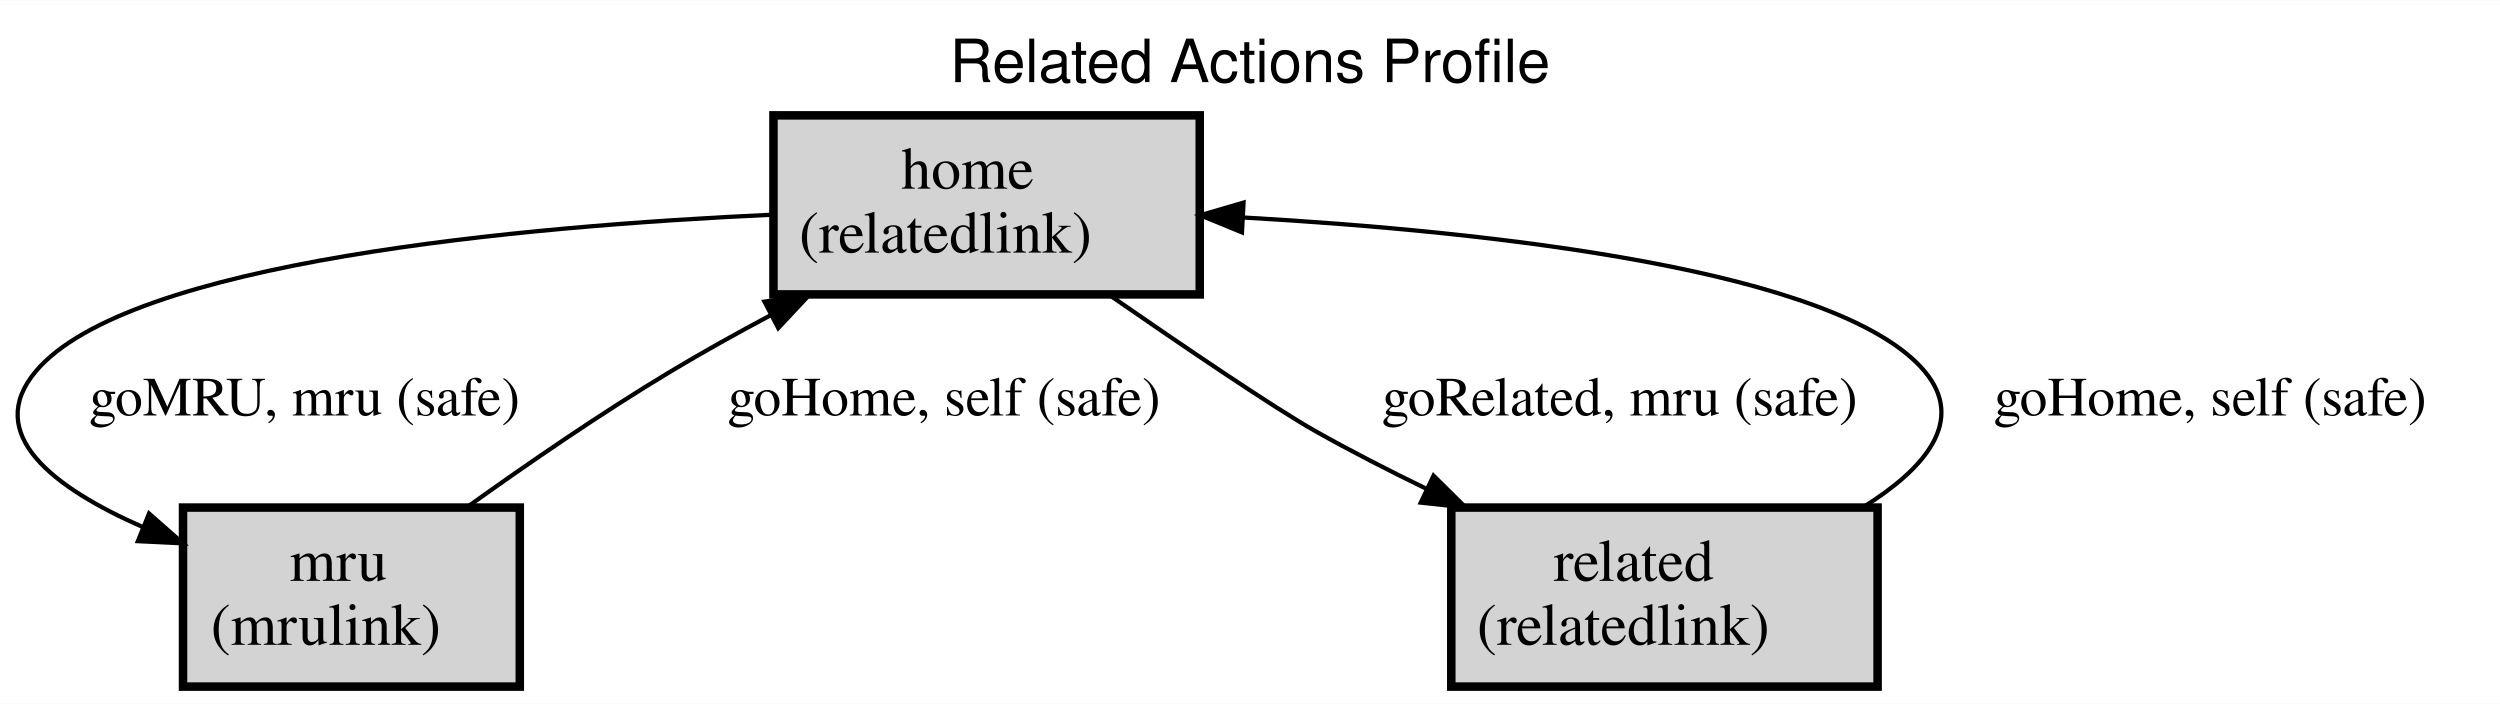
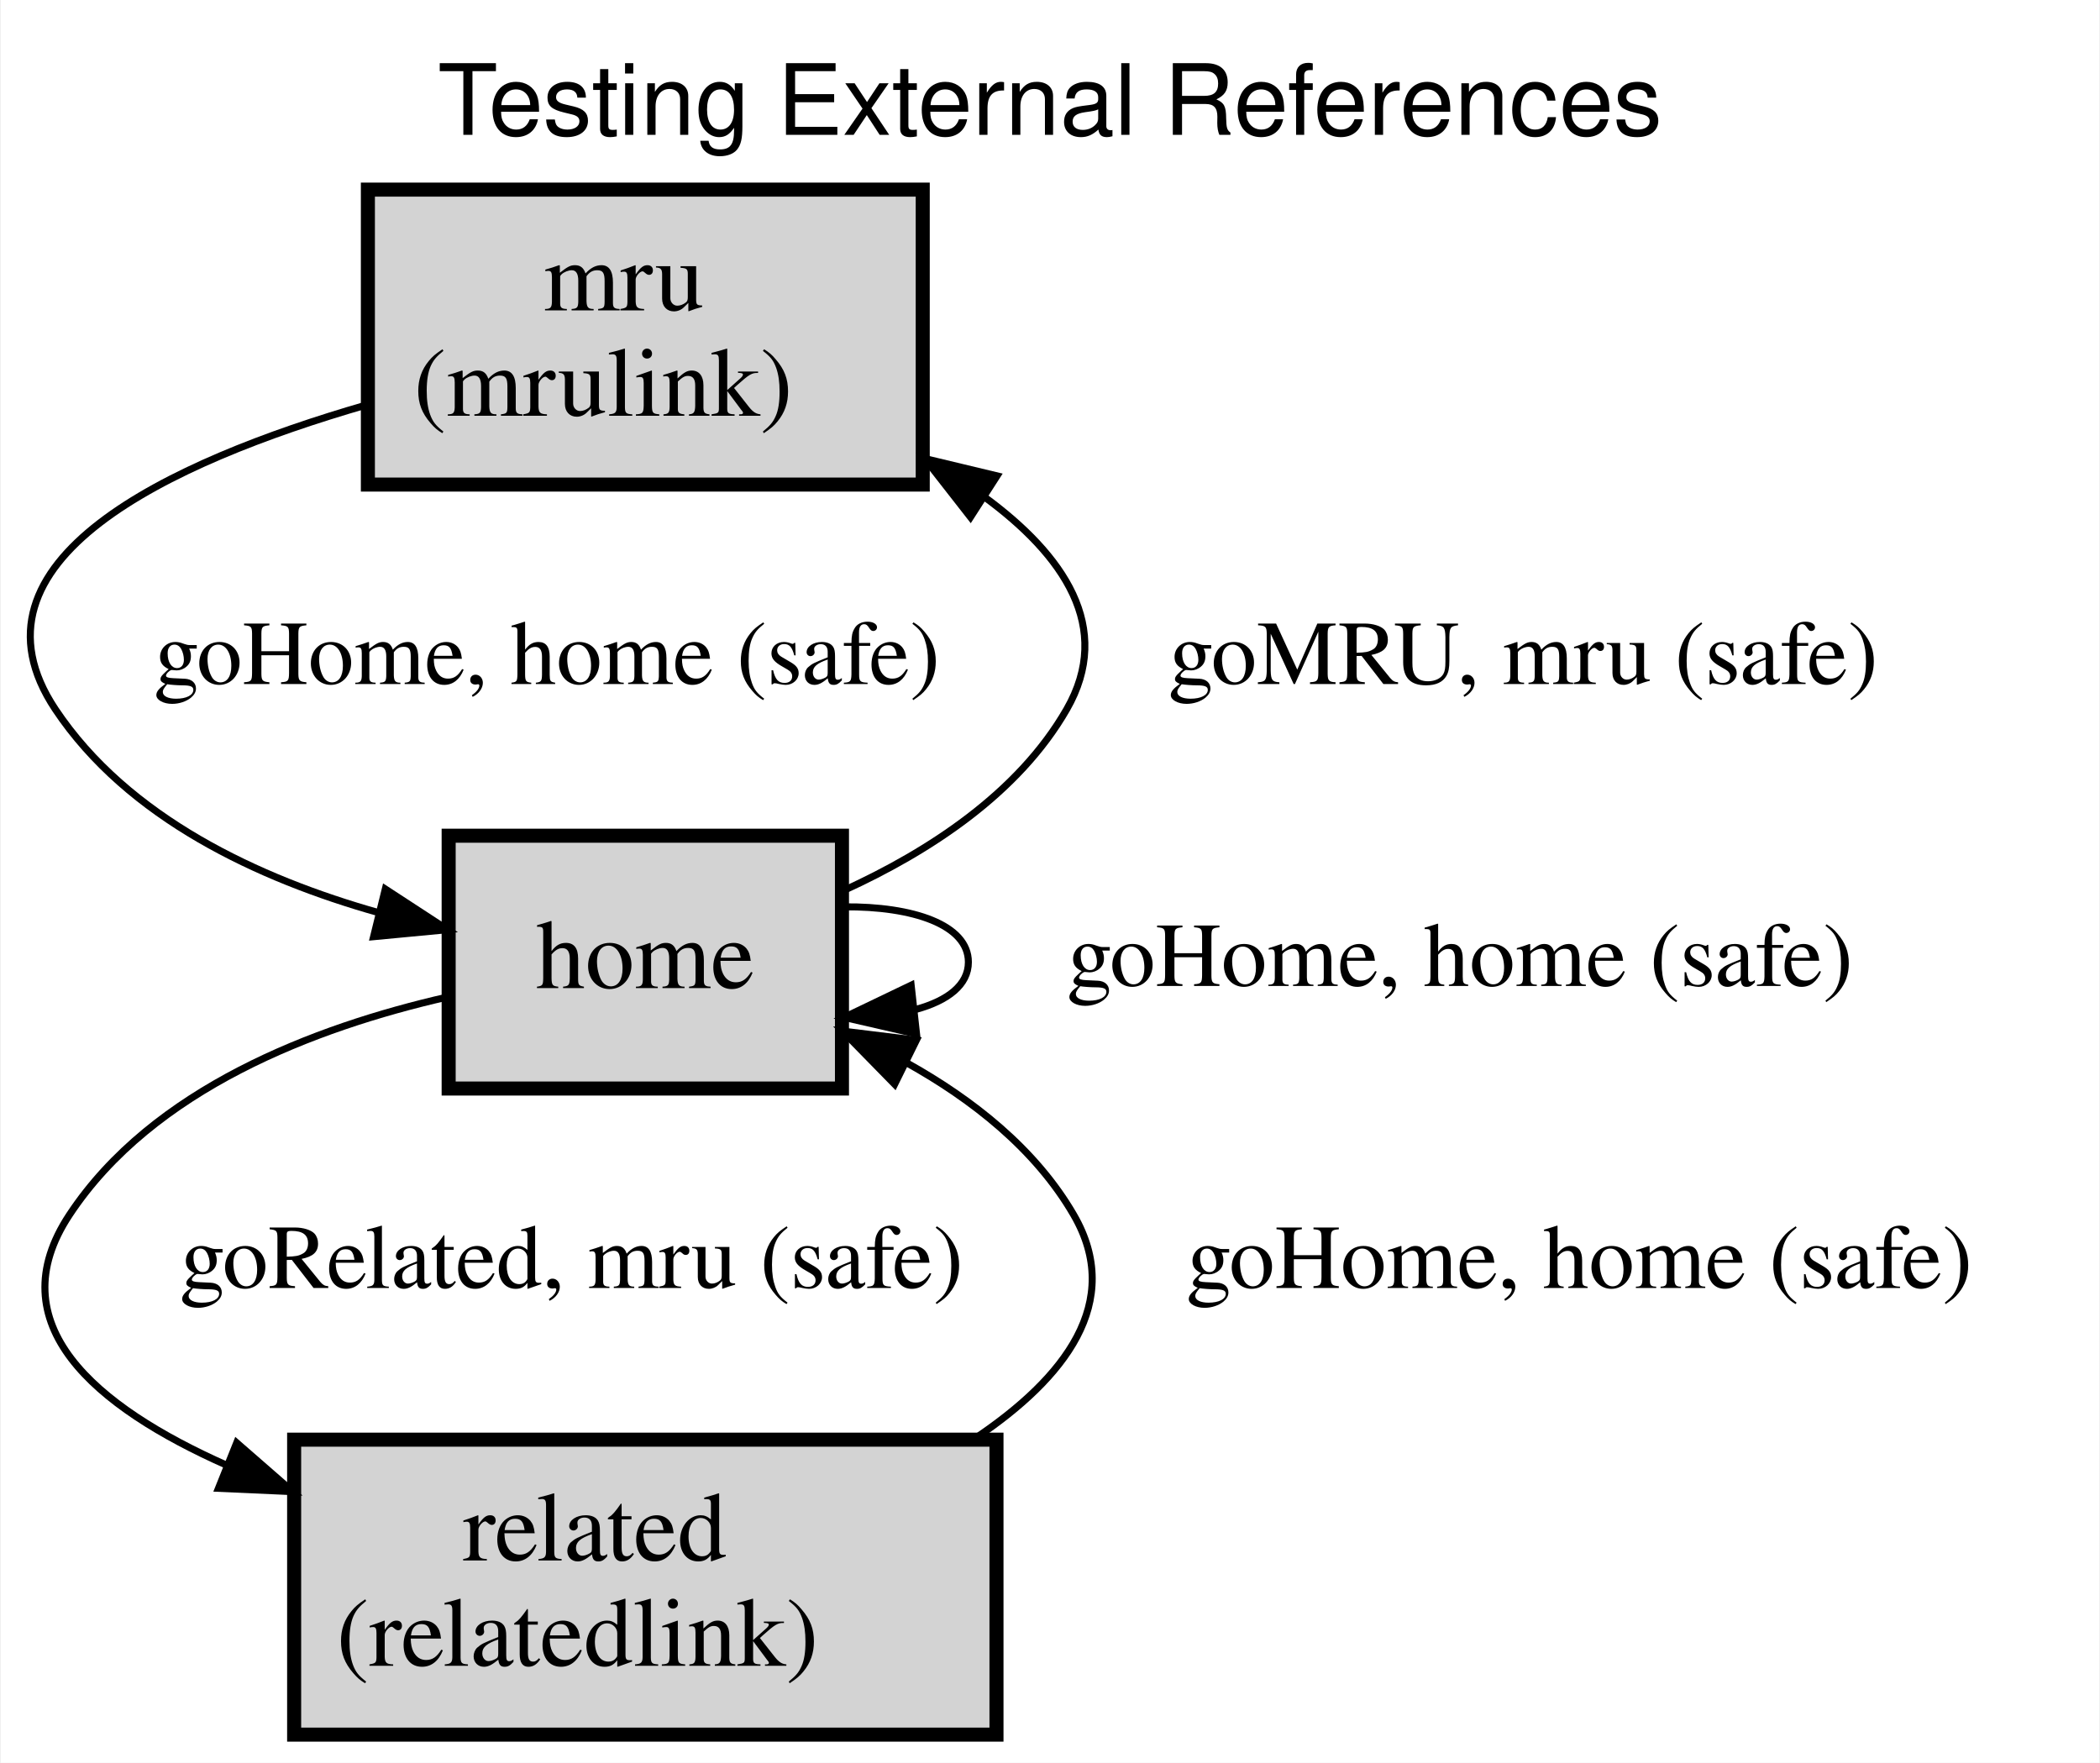
- <svg xmlns="http://www.w3.org/2000/svg" xmlns:xlink="http://www.w3.org/1999/xlink" width="586pt" height="165pt" viewBox="0.00 0.00 586.43 165.00">
-   <g id="graph0" class="graph" transform="scale(1 1) rotate(0) translate(4 161)">
+ <svg xmlns="http://www.w3.org/2000/svg" xmlns:xlink="http://www.w3.org/1999/xlink" width="299pt" height="251pt" viewBox="0.00 0.00 298.76 251.00">
+   <g id="graph0" class="graph" transform="scale(1 1) rotate(0) translate(4 247)">
    <g id="a_graph0">
-       <a xlink:href="index.html" xlink:title="Related Actions Profile" target="_parent">
-         <polygon fill="white" stroke="transparent" points="-4,4 -4,-161 582.43,-161 582.43,4 -4,4" />
-         <text text-anchor="middle" x="289.21" y="-141.8" font-family="Helvetica,sans-Serif" font-size="14.00">Related Actions Profile</text>
+       <a xlink:href="index.html" xlink:title="Testing External References" target="_parent">
+         <polygon fill="white" stroke="transparent" points="-4,4 -4,-247 294.76,-247 294.76,4 -4,4" />
+         <text text-anchor="middle" x="145.38" y="-227.8" font-family="Helvetica,sans-Serif" font-size="14.00">Testing External References</text>
      </a>
    </g>
    <g id="node1" class="node">
      <g id="a_node1">
-         <a xlink:href="docs/semantic.home.html" xlink:title="&lt;TABLE&gt;" target="_parent">
-           <polygon fill="lightgray" stroke="black" stroke-width="2" points="277.43,-134 177.43,-134 177.43,-92 277.43,-92 277.43,-134" />
-           <text text-anchor="start" x="207.43" y="-116.8" font-family="Times,serif" font-size="14.00">home</text>
-           <text text-anchor="start" x="183.43" y="-101.8" font-family="Times,serif" font-size="14.00">(relatedlink)</text>
+         <a xlink:href="docs/semantic.mru.html" xlink:title="&lt;TABLE&gt;" target="_parent">
+           <polygon fill="lightgray" stroke="black" stroke-width="2" points="127.26,-220 48.26,-220 48.26,-178 127.26,-178 127.26,-220" />
+           <text text-anchor="start" x="73.26" y="-202.8" font-family="Times,serif" font-size="14.00">mru</text>
+           <text text-anchor="start" x="54.76" y="-187.8" font-family="Times,serif" font-size="14.00">(mrulink)</text>
+         </a>
+       </g>
+     </g>
+     <g id="node3" class="node">
+       <g id="a_node3">
+         <a xlink:href="docs/semantic.home.html" xlink:title="home" target="_parent">
+           <polygon fill="lightgray" stroke="black" stroke-width="2" points="115.76,-128 59.76,-128 59.76,-92 115.76,-92 115.76,-128" />
+           <text text-anchor="middle" x="87.76" y="-106.3" font-family="Times,serif" font-size="14.00">home</text>
+         </a>
+       </g>
+     </g>
+     <g id="edge4" class="edge">
+       <g id="a_edge4">
+         <a xlink:href="docs/safe.goHome.html" xlink:title="goHome, home (safe)" target="_parent">
+           <path fill="none" stroke="black" d="M48,-189.32C19.95,-181.2 -10.32,-167.12 3.76,-146 14.09,-130.51 32.71,-121.86 49.8,-117.04" />
+           <polygon fill="black" stroke="black" points="50.74,-120.41 59.61,-114.62 49.07,-113.62 50.74,-120.41" />
+         </a>
+       </g>
+       <g id="a_edge4-label">
+         <a xlink:href="docs/safe.goHome.html" xlink:title="goHome, home (safe)" target="_parent">
+           <text text-anchor="middle" x="73.76" y="-149.6" font-family="Times,serif" font-size="13.00">goHome, home (safe)</text>
        </a>
      </g>
    </g>
    <g id="node2" class="node">
      <g id="a_node2">
-         <a xlink:href="docs/semantic.mru.html" xlink:title="&lt;TABLE&gt;" target="_parent">
-           <polygon fill="lightgray" stroke="black" stroke-width="2" points="117.93,-42 38.93,-42 38.93,0 117.93,0 117.93,-42" />
-           <text text-anchor="start" x="63.93" y="-24.8" font-family="Times,serif" font-size="14.00">mru</text>
-           <text text-anchor="start" x="45.43" y="-9.8" font-family="Times,serif" font-size="14.00">(mrulink)</text>
+         <a xlink:href="docs/semantic.related.html" xlink:title="&lt;TABLE&gt;" target="_parent">
+           <polygon fill="lightgray" stroke="black" stroke-width="2" points="137.76,-42 37.76,-42 37.76,0 137.76,0 137.76,-42" />
+           <text text-anchor="start" x="61.76" y="-24.8" font-family="Times,serif" font-size="14.00">related</text>
+           <text text-anchor="start" x="43.76" y="-9.8" font-family="Times,serif" font-size="14.00">(relatedlink)</text>
        </a>
      </g>
    </g>
-     <g id="edge1" class="edge">
-       <g id="a_edge1">
-         <a xlink:href="docs/safe.goMRU.html" xlink:title="goMRU, mru (safe)" target="_parent">
-           <path fill="none" stroke="black" d="M177.42,-110.71C118.58,-108.02 26.12,-99.7 4.43,-74 -8.1,-59.16 8.76,-46.52 29.52,-37.42" />
-           <polygon fill="black" stroke="black" points="30.96,-40.61 38.92,-33.61 28.34,-34.12 30.96,-40.61" />
+     <g id="edge5" class="edge">
+       <g id="a_edge5">
+         <a xlink:href="docs/safe.goHome.html" xlink:title="goHome, home (safe)" target="_parent">
+           <path fill="none" stroke="black" d="M134.78,-42.23C147.47,-50.76 155.94,-61.6 148.76,-74 143.33,-83.37 134.35,-90.45 124.92,-95.69" />
+           <polygon fill="black" stroke="black" points="123.26,-92.61 115.85,-100.18 126.36,-98.89 123.26,-92.61" />
        </a>
      </g>
-       <g id="a_edge1-label">
-         <a xlink:href="docs/safe.goMRU.html" xlink:title="goMRU, mru (safe)" target="_parent">
-           <text text-anchor="middle" x="67.43" y="-63.6" font-family="Times,serif" font-size="13.00">goMRU, mru (safe)</text>
+       <g id="a_edge5-label">
+         <a xlink:href="docs/safe.goHome.html" xlink:title="goHome, home (safe)" target="_parent">
+           <text text-anchor="middle" x="220.76" y="-63.6" font-family="Times,serif" font-size="13.00">goHome, home (safe)</text>
        </a>
      </g>
    </g>
-     <g id="node3" class="node">
-       <g id="a_node3">
-         <a xlink:href="docs/semantic.related.html" xlink:title="&lt;TABLE&gt;" target="_parent">
-           <polygon fill="lightgray" stroke="black" stroke-width="2" points="436.43,-42 336.43,-42 336.43,0 436.43,0 436.43,-42" />
-           <text text-anchor="start" x="360.43" y="-24.8" font-family="Times,serif" font-size="14.00">related</text>
-           <text text-anchor="start" x="342.43" y="-9.8" font-family="Times,serif" font-size="14.00">(relatedlink)</text>
+     <g id="edge2" class="edge">
+       <g id="a_edge2">
+         <a xlink:href="docs/safe.goMRU.html" xlink:title="goMRU, mru (safe)" target="_parent">
+           <path fill="none" stroke="black" d="M116.03,-120.21C128.04,-125.69 140.85,-133.97 147.76,-146 154.45,-157.65 147.34,-167.97 135.97,-176.29" />
+           <polygon fill="black" stroke="black" points="134.06,-173.36 127.54,-181.71 137.84,-179.24 134.06,-173.36" />
+         </a>
+       </g>
+       <g id="a_edge2-label">
+         <a xlink:href="docs/safe.goMRU.html" xlink:title="goMRU, mru (safe)" target="_parent">
+           <text text-anchor="middle" x="212.76" y="-149.6" font-family="Times,serif" font-size="13.00">goMRU, mru (safe)</text>
        </a>
      </g>
    </g>
    <g id="edge3" class="edge">
      <g id="a_edge3">
        <a xlink:href="docs/safe.goRelated.html" xlink:title="goRelated, mru (safe)" target="_parent">
-           <path fill="none" stroke="black" d="M256.03,-91.99C273.74,-79.73 294.88,-65.39 304.43,-60 312.74,-55.31 321.74,-50.7 330.62,-46.39" />
-           <polygon fill="black" stroke="black" points="332.27,-49.49 339.8,-42.03 329.27,-43.16 332.27,-49.49" />
+           <path fill="none" stroke="black" d="M59.46,-105C40.77,-100.73 17.61,-91.95 5.76,-74 -4.47,-58.52 9.26,-46.74 28.23,-38.33" />
+           <polygon fill="black" stroke="black" points="29.58,-41.56 37.56,-34.6 26.98,-35.07 29.58,-41.56" />
        </a>
      </g>
      <g id="a_edge3-label">
        <a xlink:href="docs/safe.goRelated.html" xlink:title="goRelated, mru (safe)" target="_parent">
-           <text text-anchor="middle" x="375.93" y="-63.6" font-family="Times,serif" font-size="13.00">goRelated, mru (safe)</text>
+           <text text-anchor="middle" x="77.26" y="-63.6" font-family="Times,serif" font-size="13.00">goRelated, mru (safe)</text>
        </a>
      </g>
    </g>
-     <g id="edge2" class="edge">
-       <g id="a_edge2">
-         <a xlink:href="docs/safe.goHome.html" xlink:title="goHome, self (safe)" target="_parent">
-           <path fill="none" stroke="black" d="M105.63,-42.15C119.62,-52.18 137.12,-64.22 153.43,-74 160.9,-78.48 168.95,-82.96 176.9,-87.19" />
-           <polygon fill="black" stroke="black" points="175.32,-90.31 185.8,-91.84 178.56,-84.1 175.32,-90.31" />
+     <g id="edge1" class="edge">
+       <g id="a_edge1">
+         <a xlink:href="docs/safe.goHome.html" xlink:title="goHome, home (safe)" target="_parent">
+           <path fill="none" stroke="black" d="M116.06,-117.87C125.85,-117.96 133.76,-115.33 133.76,-110 133.76,-106.75 130.82,-104.51 126.31,-103.27" />
+           <polygon fill="black" stroke="black" points="126.38,-99.76 116.06,-102.13 125.61,-106.71 126.38,-99.76" />
        </a>
      </g>
-       <g id="a_edge2-label">
-         <a xlink:href="docs/safe.goHome.html" xlink:title="goHome, self (safe)" target="_parent">
-           <text text-anchor="middle" x="217.43" y="-63.6" font-family="Times,serif" font-size="13.00">goHome, self (safe)</text>
-         </a>
-       </g>
-     </g>
-     <g id="edge4" class="edge">
-       <g id="a_edge4">
-         <a xlink:href="docs/safe.goHome.html" xlink:title="goHome, self (safe)" target="_parent">
-           <path fill="none" stroke="black" d="M432.94,-42.02C447.41,-51.04 457.29,-62.29 447.43,-74 427.35,-97.84 345.66,-106.73 287.7,-110.04" />
-           <polygon fill="black" stroke="black" points="287.33,-106.55 277.53,-110.57 287.7,-113.54 287.33,-106.55" />
-         </a>
-       </g>
-       <g id="a_edge4-label">
-         <a xlink:href="docs/safe.goHome.html" xlink:title="goHome, self (safe)" target="_parent">
-           <text text-anchor="middle" x="514.43" y="-63.6" font-family="Times,serif" font-size="13.00">goHome, self (safe)</text>
+       <g id="a_edge1-label">
+         <a xlink:href="docs/safe.goHome.html" xlink:title="goHome, home (safe)" target="_parent">
+           <text text-anchor="middle" x="203.76" y="-106.6" font-family="Times,serif" font-size="13.00">goHome, home (safe)</text>
        </a>
      </g>
    </g>
  </g>
</svg>
